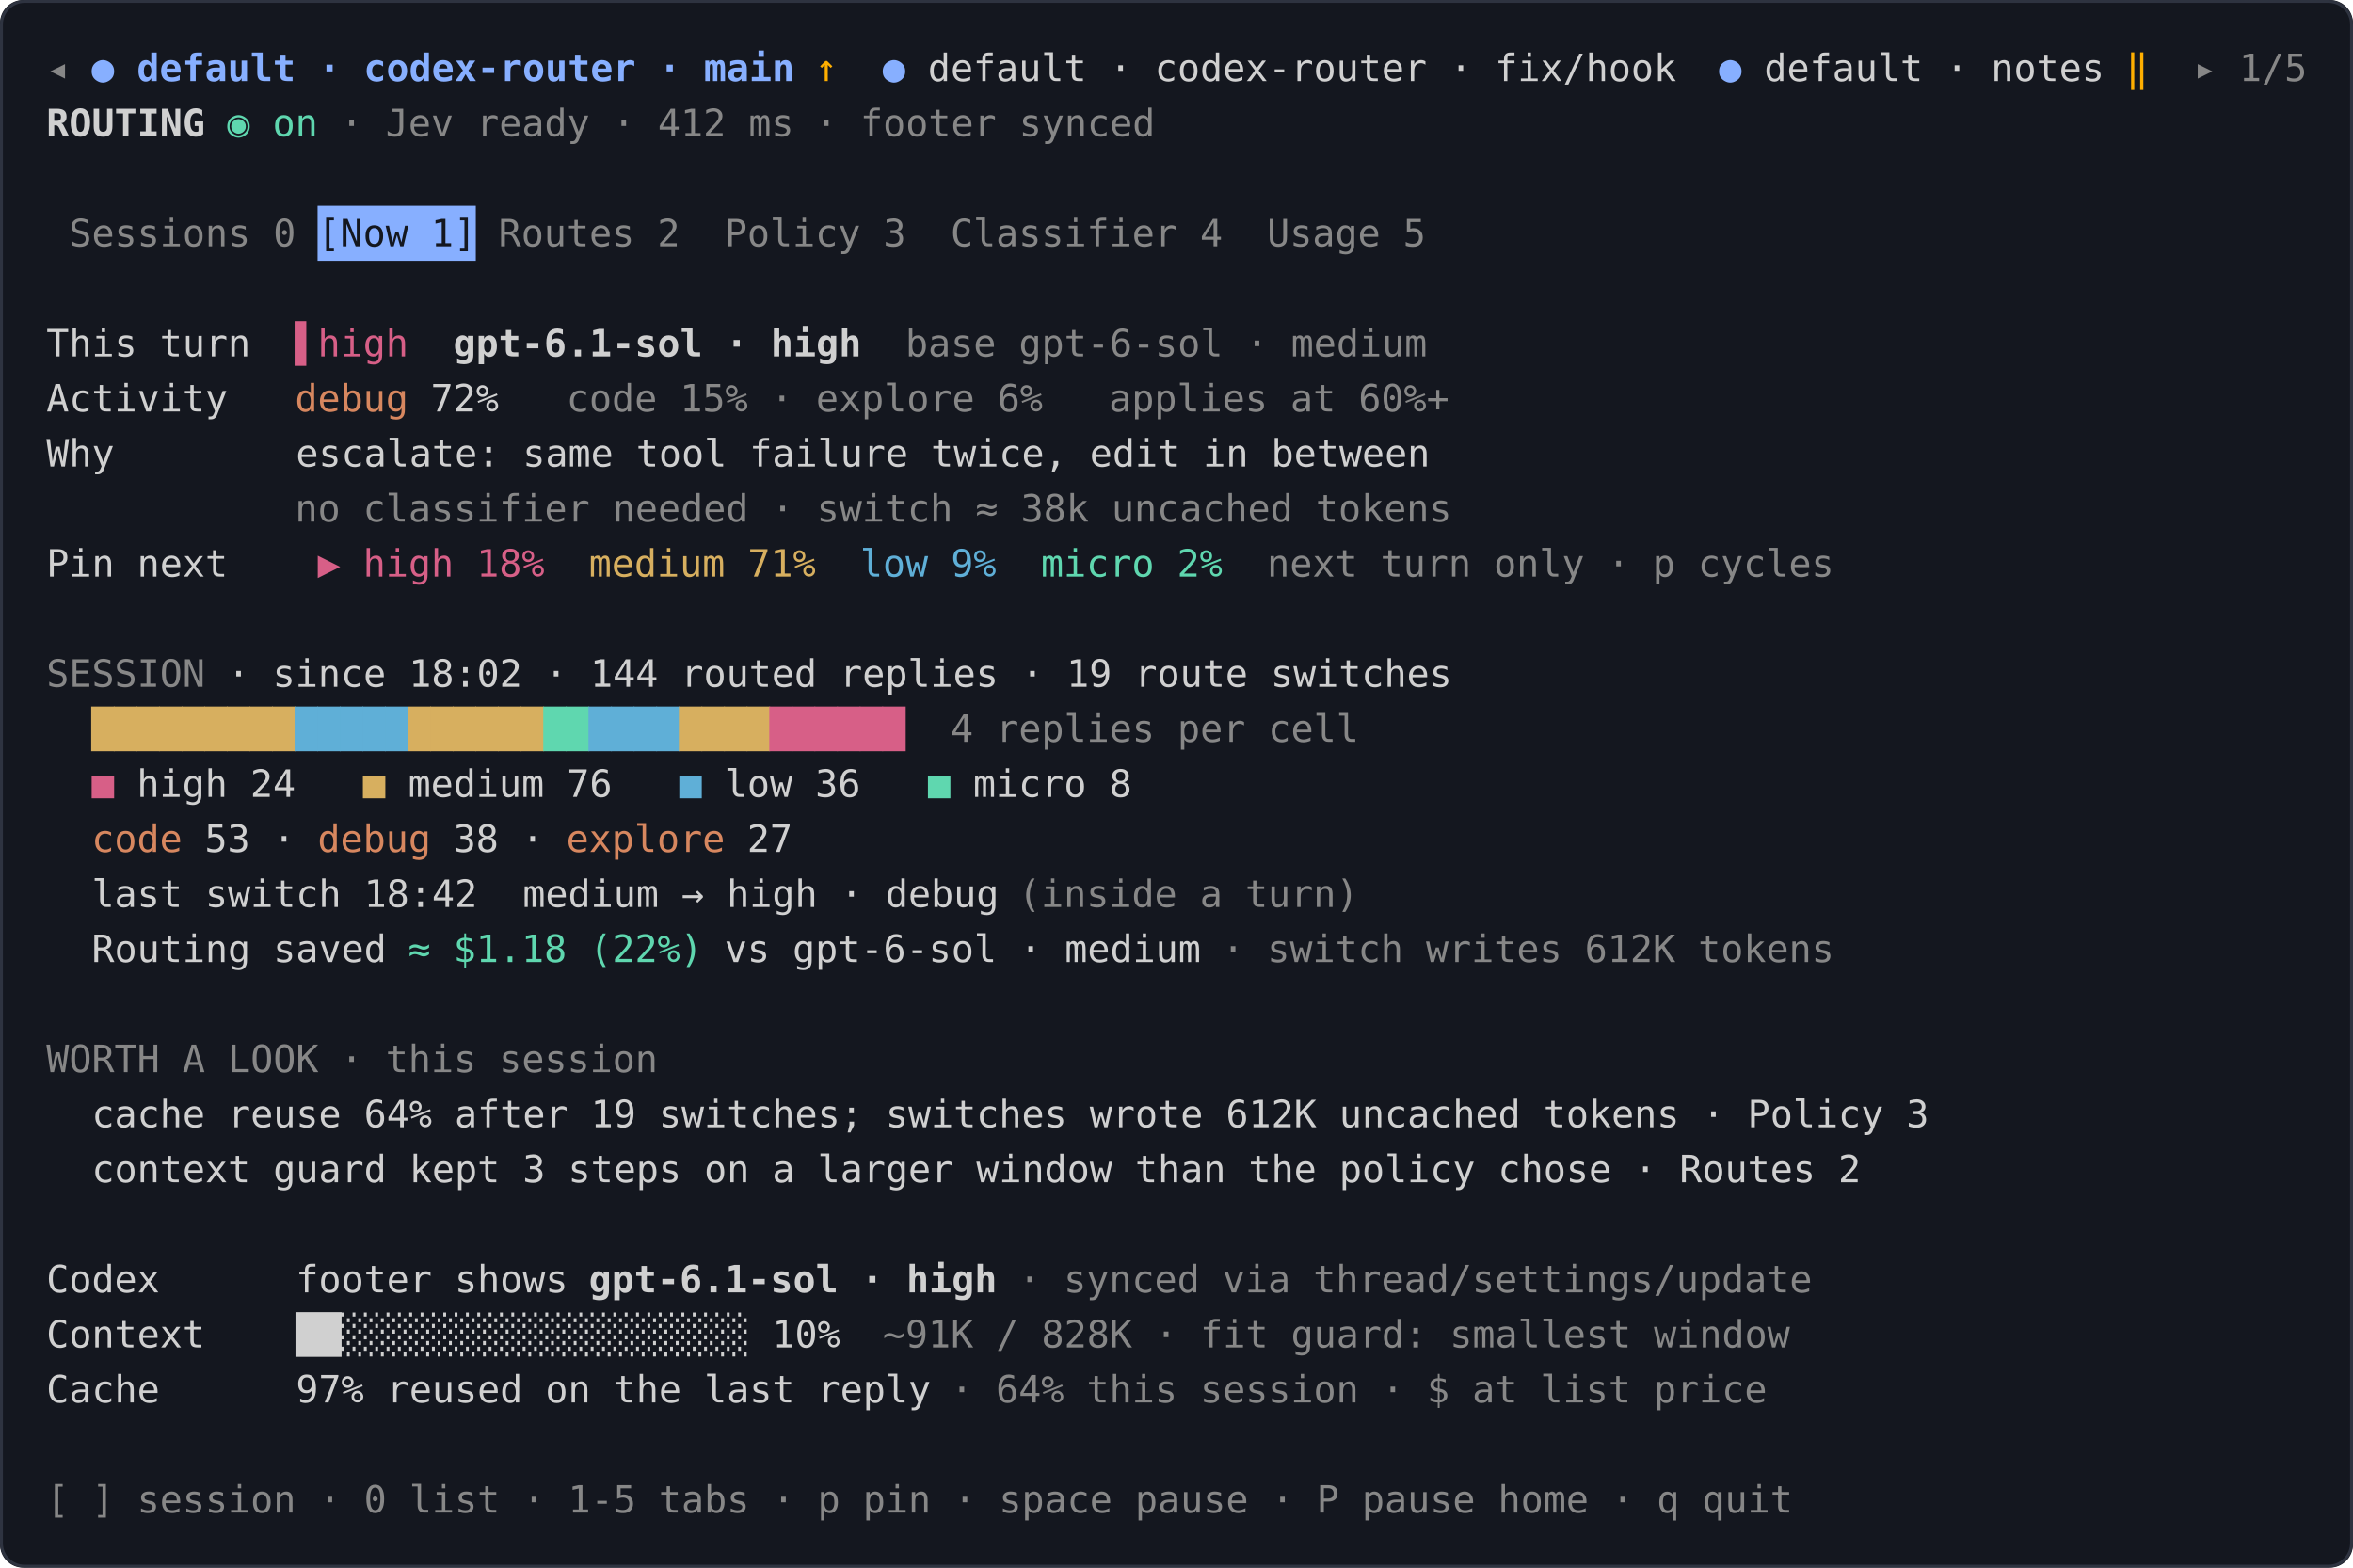
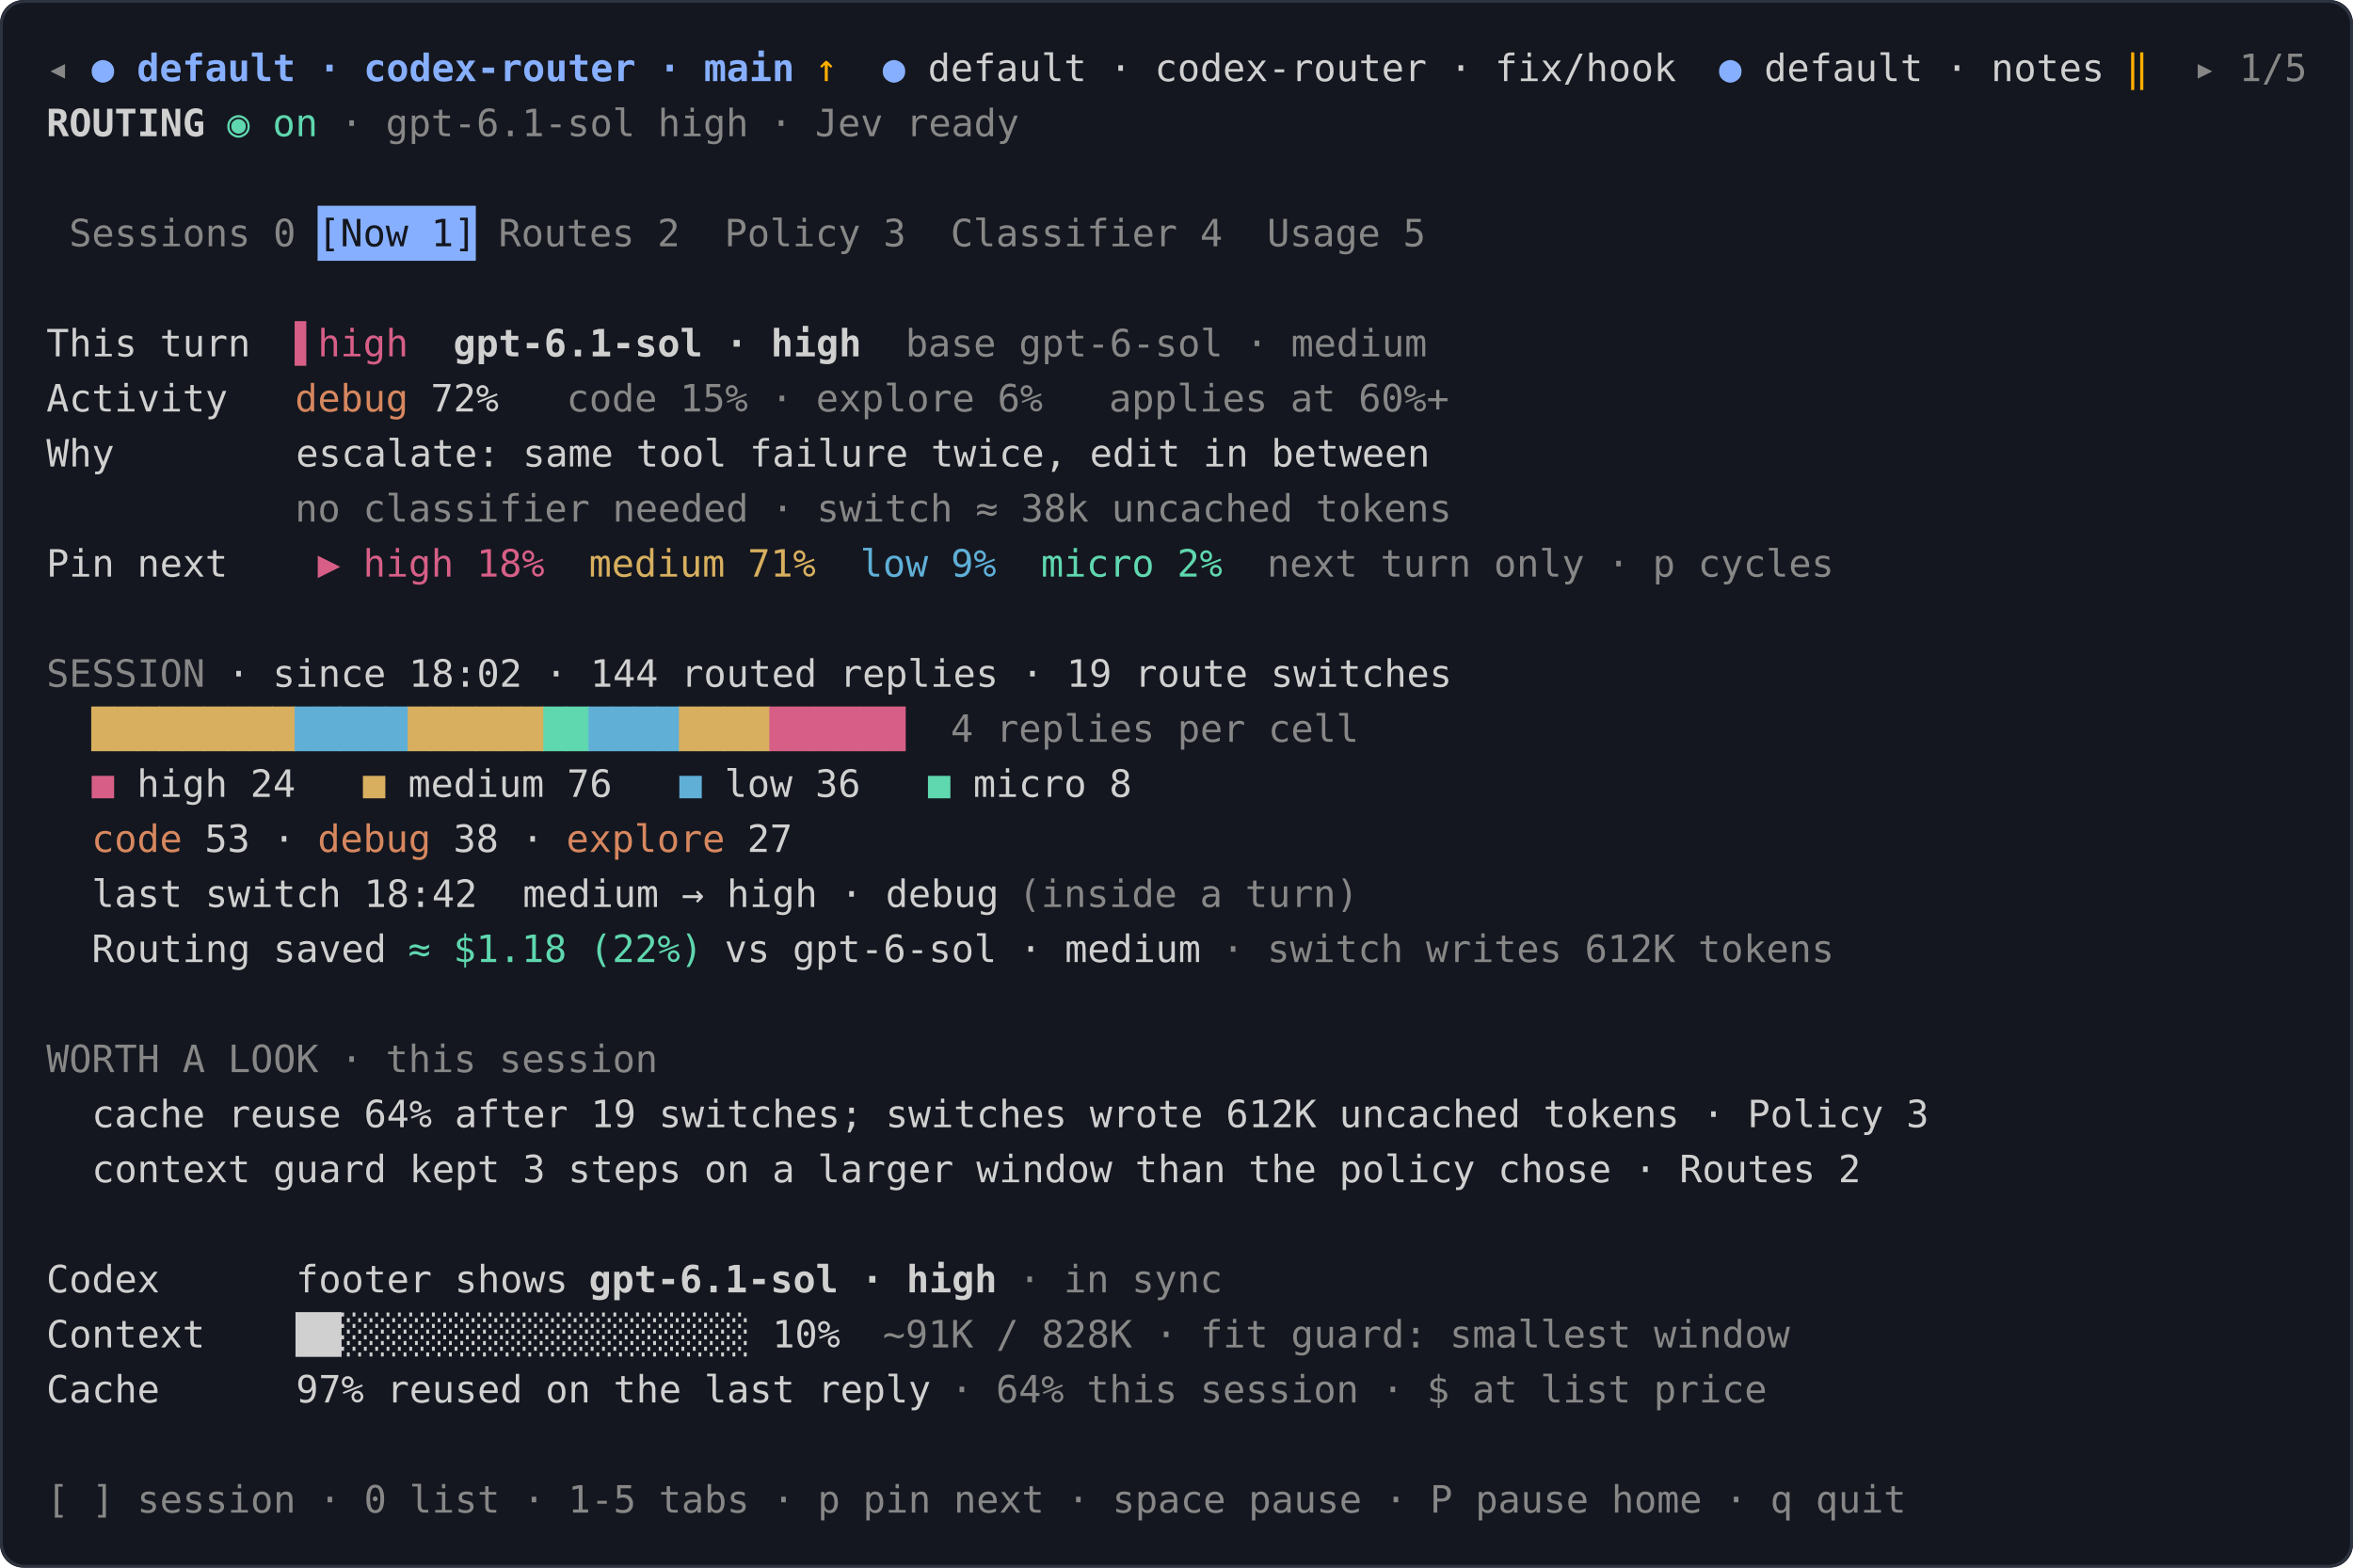
<svg xmlns="http://www.w3.org/2000/svg" viewBox="0 0 812 541" width="812" height="541" role="img" aria-labelledby="title desc">
  <style>text { font-family: ui-monospace, SFMono-Regular, Menlo, Consolas, 'DejaVu Sans Mono', monospace; font-size: 13px; }</style>
  <rect width="812" height="541" rx="8" fill="#14171f" />
  <rect x="0.5" y="0.5" width="811" height="540" rx="8" fill="none" stroke="#2e3340" />
  <text x="16.0" y="28.0" fill="#878787" xml:space="preserve">◂ </text>
  <text x="31.6" y="28.0" fill="#87afff" xml:space="preserve">● </text>
  <text x="47.2" y="28.0" fill="#87afff" font-weight="700" xml:space="preserve">default · codex-router · main</text>
  <text x="273.4" y="28.0" fill="#ffaf00" xml:space="preserve"> ↑</text>
  <text x="304.6" y="28.0" fill="#87afff" xml:space="preserve">● </text>
  <text x="320.2" y="28.0" fill="#d0d0d0" xml:space="preserve">default · codex-router · fix/hook</text>
  <text x="593.2" y="28.0" fill="#87afff" xml:space="preserve">● </text>
  <text x="608.8" y="28.0" fill="#d0d0d0" xml:space="preserve">default · notes</text>
  <text x="725.8" y="28.0" fill="#ffaf00" xml:space="preserve"> ‖</text>
  <text x="749.2" y="28.0" fill="#878787" xml:space="preserve"> ▸ 1/5</text>
  <text x="16.0" y="47.0" fill="#d0d0d0" font-weight="700" xml:space="preserve">ROUTING</text>
  <text x="78.4" y="47.0" fill="#5fd7af" xml:space="preserve">◉ on</text>
-   <text x="109.6" y="47.0" fill="#878787" xml:space="preserve"> · Jev ready · 412 ms</text>
-   <text x="273.4" y="47.0" fill="#878787" xml:space="preserve"> · footer synced</text>
+   <text x="109.6" y="47.0" fill="#878787" xml:space="preserve"> · gpt-6.1-sol high</text>
+   <text x="257.8" y="47.0" fill="#878787" xml:space="preserve"> · Jev ready</text>
  <text x="16.0" y="85.0" fill="#878787" xml:space="preserve"> Sessions 0 </text>
  <rect x="109.6" y="71.0" width="54.6" height="19" fill="#87afff" />
  <text x="109.6" y="85.0" fill="#14171f" xml:space="preserve">[Now 1]</text>
  <text x="164.2" y="85.0" fill="#878787" xml:space="preserve"> Routes 2 </text>
  <text x="242.2" y="85.0" fill="#878787" xml:space="preserve"> Policy 3 </text>
  <text x="320.2" y="85.0" fill="#878787" xml:space="preserve"> Classifier 4 </text>
  <text x="429.4" y="85.0" fill="#878787" xml:space="preserve"> Usage 5 </text>
  <text x="16.0" y="123.0" fill="#d0d0d0" xml:space="preserve">This turn  </text>
  <text x="101.8" y="123.0" fill="#d75f87" xml:space="preserve">▌high</text>
  <text x="156.4" y="123.0" fill="#d0d0d0" font-weight="700" xml:space="preserve">gpt-6.1-sol · high</text>
  <text x="296.8" y="123.0" fill="#878787" xml:space="preserve">  base gpt-6-sol · medium</text>
  <text x="16.0" y="142.0" fill="#d0d0d0" xml:space="preserve">Activity   </text>
  <text x="101.8" y="142.0" fill="#d7875f" xml:space="preserve">debug</text>
  <text x="140.8" y="142.0" fill="#d0d0d0" xml:space="preserve"> 72%</text>
  <text x="172.0" y="142.0" fill="#878787" xml:space="preserve">   code 15% · explore 6%</text>
  <text x="359.2" y="142.0" fill="#878787" xml:space="preserve">   applies at 60%+</text>
  <text x="16.0" y="161.0" fill="#d0d0d0" xml:space="preserve">Why        escalate: same tool failure twice, edit in between</text>
  <text x="101.8" y="180.0" fill="#878787" xml:space="preserve">no classifier needed · switch ≈ 38k uncached tokens</text>
  <text x="16.0" y="199.0" fill="#d0d0d0" xml:space="preserve">Pin next   </text>
  <text x="101.8" y="199.0" fill="#d75f87" xml:space="preserve"> ▶ high 18% </text>
  <text x="195.4" y="199.0" fill="#d7af5f" xml:space="preserve"> medium 71% </text>
  <text x="289.0" y="199.0" fill="#5fafd7" xml:space="preserve"> low 9% </text>
  <text x="351.4" y="199.0" fill="#5fd7af" xml:space="preserve"> micro 2% </text>
  <text x="429.4" y="199.0" fill="#878787" xml:space="preserve"> next turn only · p cycles</text>
  <text x="16.0" y="237.0" fill="#878787" xml:space="preserve">SESSION</text>
  <text x="70.6" y="237.0" fill="#d0d0d0" xml:space="preserve"> · since 18:02 · 144 routed replies · 19 route switches</text>
  <text x="31.6" y="256.0" fill="#d7af5f" xml:space="preserve">█</text>
  <text x="39.4" y="256.0" fill="#d7af5f" xml:space="preserve">█</text>
  <text x="47.2" y="256.0" fill="#d7af5f" xml:space="preserve">█</text>
  <text x="55.0" y="256.0" fill="#d7af5f" xml:space="preserve">█</text>
  <text x="62.8" y="256.0" fill="#d7af5f" xml:space="preserve">█</text>
  <text x="70.6" y="256.0" fill="#d7af5f" xml:space="preserve">█</text>
  <text x="78.4" y="256.0" fill="#d7af5f" xml:space="preserve">█</text>
  <text x="86.2" y="256.0" fill="#d7af5f" xml:space="preserve">█</text>
  <text x="94.0" y="256.0" fill="#d7af5f" xml:space="preserve">█</text>
  <text x="101.8" y="256.0" fill="#5fafd7" xml:space="preserve">█</text>
  <text x="109.6" y="256.0" fill="#5fafd7" xml:space="preserve">█</text>
  <text x="117.4" y="256.0" fill="#5fafd7" xml:space="preserve">█</text>
  <text x="125.2" y="256.0" fill="#5fafd7" xml:space="preserve">█</text>
  <text x="133.0" y="256.0" fill="#5fafd7" xml:space="preserve">█</text>
  <text x="140.8" y="256.0" fill="#d7af5f" xml:space="preserve">█</text>
  <text x="148.6" y="256.0" fill="#d7af5f" xml:space="preserve">█</text>
  <text x="156.4" y="256.0" fill="#d7af5f" xml:space="preserve">█</text>
  <text x="164.2" y="256.0" fill="#d7af5f" xml:space="preserve">█</text>
  <text x="172.0" y="256.0" fill="#d7af5f" xml:space="preserve">█</text>
  <text x="179.8" y="256.0" fill="#d7af5f" xml:space="preserve">█</text>
  <text x="187.6" y="256.0" fill="#5fd7af" xml:space="preserve">█</text>
  <text x="195.4" y="256.0" fill="#5fd7af" xml:space="preserve">█</text>
  <text x="203.2" y="256.0" fill="#5fafd7" xml:space="preserve">█</text>
  <text x="211.0" y="256.0" fill="#5fafd7" xml:space="preserve">█</text>
  <text x="218.8" y="256.0" fill="#5fafd7" xml:space="preserve">█</text>
  <text x="226.6" y="256.0" fill="#5fafd7" xml:space="preserve">█</text>
  <text x="234.4" y="256.0" fill="#d7af5f" xml:space="preserve">█</text>
  <text x="242.2" y="256.0" fill="#d7af5f" xml:space="preserve">█</text>
  <text x="250.0" y="256.0" fill="#d7af5f" xml:space="preserve">█</text>
  <text x="257.8" y="256.0" fill="#d7af5f" xml:space="preserve">█</text>
  <text x="265.6" y="256.0" fill="#d75f87" xml:space="preserve">█</text>
  <text x="273.4" y="256.0" fill="#d75f87" xml:space="preserve">█</text>
  <text x="281.2" y="256.0" fill="#d75f87" xml:space="preserve">█</text>
  <text x="289.0" y="256.0" fill="#d75f87" xml:space="preserve">█</text>
  <text x="296.8" y="256.0" fill="#d75f87" xml:space="preserve">█</text>
  <text x="304.6" y="256.0" fill="#d75f87" xml:space="preserve">█</text>
  <text x="312.4" y="256.0" fill="#878787" xml:space="preserve">  4 replies per cell</text>
  <text x="31.6" y="275.0" fill="#d75f87" xml:space="preserve">■</text>
  <text x="39.4" y="275.0" fill="#d0d0d0" xml:space="preserve"> high 24   </text>
  <text x="125.2" y="275.0" fill="#d7af5f" xml:space="preserve">■</text>
  <text x="133.0" y="275.0" fill="#d0d0d0" xml:space="preserve"> medium 76   </text>
  <text x="234.4" y="275.0" fill="#5fafd7" xml:space="preserve">■</text>
  <text x="242.2" y="275.0" fill="#d0d0d0" xml:space="preserve"> low 36   </text>
  <text x="320.2" y="275.0" fill="#5fd7af" xml:space="preserve">■</text>
  <text x="328.0" y="275.0" fill="#d0d0d0" xml:space="preserve"> micro 8   </text>
  <text x="31.6" y="294.0" fill="#d7875f" xml:space="preserve">code</text>
  <text x="62.8" y="294.0" fill="#d0d0d0" xml:space="preserve"> 53 · </text>
  <text x="109.6" y="294.0" fill="#d7875f" xml:space="preserve">debug</text>
  <text x="148.6" y="294.0" fill="#d0d0d0" xml:space="preserve"> 38 · </text>
  <text x="195.4" y="294.0" fill="#d7875f" xml:space="preserve">explore</text>
  <text x="250.0" y="294.0" fill="#d0d0d0" xml:space="preserve"> 27</text>
  <text x="16.0" y="313.0" fill="#d0d0d0" xml:space="preserve">  last switch 18:42  medium → high · debug</text>
  <text x="343.6" y="313.0" fill="#878787" xml:space="preserve"> (inside a turn)</text>
  <text x="16.0" y="332.0" fill="#d0d0d0" xml:space="preserve">  Routing saved </text>
  <text x="140.8" y="332.0" fill="#5fd7af" xml:space="preserve">≈ $1.18 (22%)</text>
  <text x="242.2" y="332.0" fill="#d0d0d0" xml:space="preserve"> vs gpt-6-sol · medium</text>
  <text x="413.8" y="332.0" fill="#878787" xml:space="preserve"> · switch writes 612K tokens</text>
  <text x="16.0" y="370.0" fill="#878787" xml:space="preserve">WORTH A LOOK</text>
  <text x="109.6" y="370.0" fill="#878787" xml:space="preserve"> · this session</text>
  <text x="16.0" y="389.0" fill="#d0d0d0" xml:space="preserve">  cache reuse 64% after 19 switches; switches wrote 612K uncached tokens · Policy 3</text>
  <text x="16.0" y="408.0" fill="#d0d0d0" xml:space="preserve">  context guard kept 3 steps on a larger window than the policy chose · Routes 2</text>
  <text x="16.0" y="446.0" fill="#d0d0d0" xml:space="preserve">Codex      footer shows </text>
  <text x="203.2" y="446.0" fill="#d0d0d0" font-weight="700" xml:space="preserve">gpt-6.1-sol · high</text>
-   <text x="343.6" y="446.0" fill="#878787" xml:space="preserve"> · synced via thread/settings/update</text>
+   <text x="343.6" y="446.0" fill="#878787" xml:space="preserve"> · in sync</text>
  <text x="16.0" y="465.0" fill="#d0d0d0" xml:space="preserve">Context    ██░░░░░░░░░░░░░░░░░░ 10%  </text>
  <text x="304.6" y="465.0" fill="#878787" xml:space="preserve">~91K / 828K · fit guard: smallest window</text>
  <text x="16.0" y="484.0" fill="#d0d0d0" xml:space="preserve">Cache      97% reused on the last reply</text>
  <text x="320.2" y="484.0" fill="#878787" xml:space="preserve"> · 64% this session · $ at list price</text>
-   <text x="16.0" y="522.0" fill="#878787" xml:space="preserve">[ ] session · 0 list · 1-5 tabs · p pin · space pause · P pause home · q quit</text>
+   <text x="16.0" y="522.0" fill="#878787" xml:space="preserve">[ ] session · 0 list · 1-5 tabs · p pin next · space pause · P pause home · q quit</text>
</svg>
